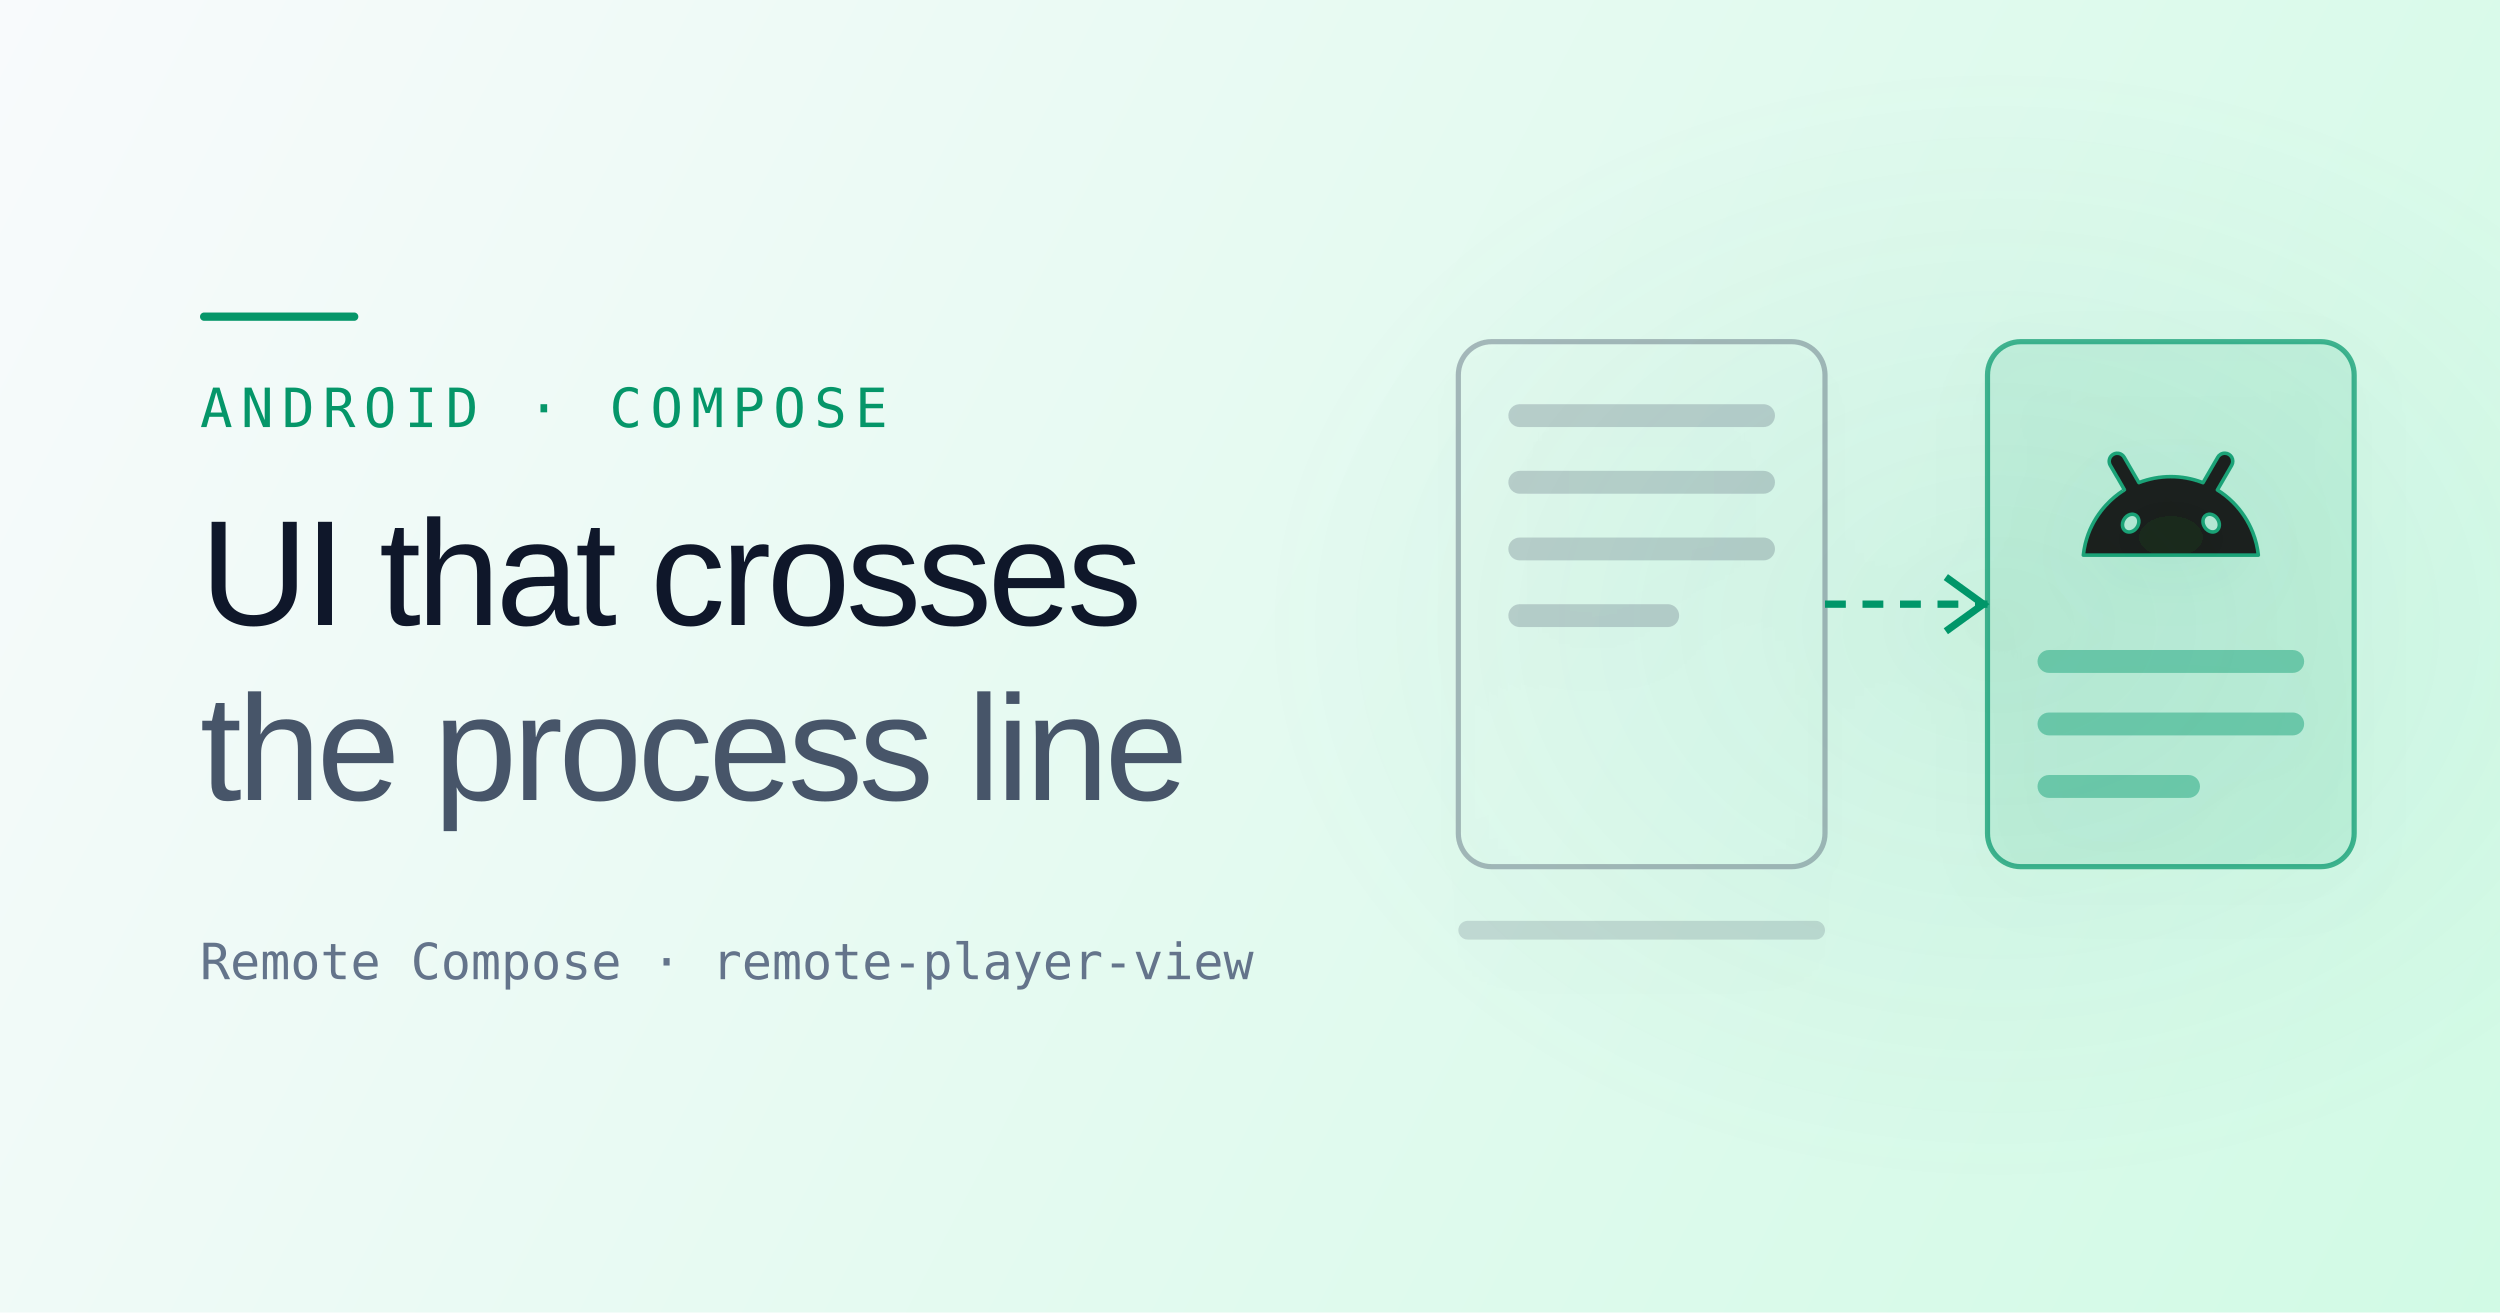
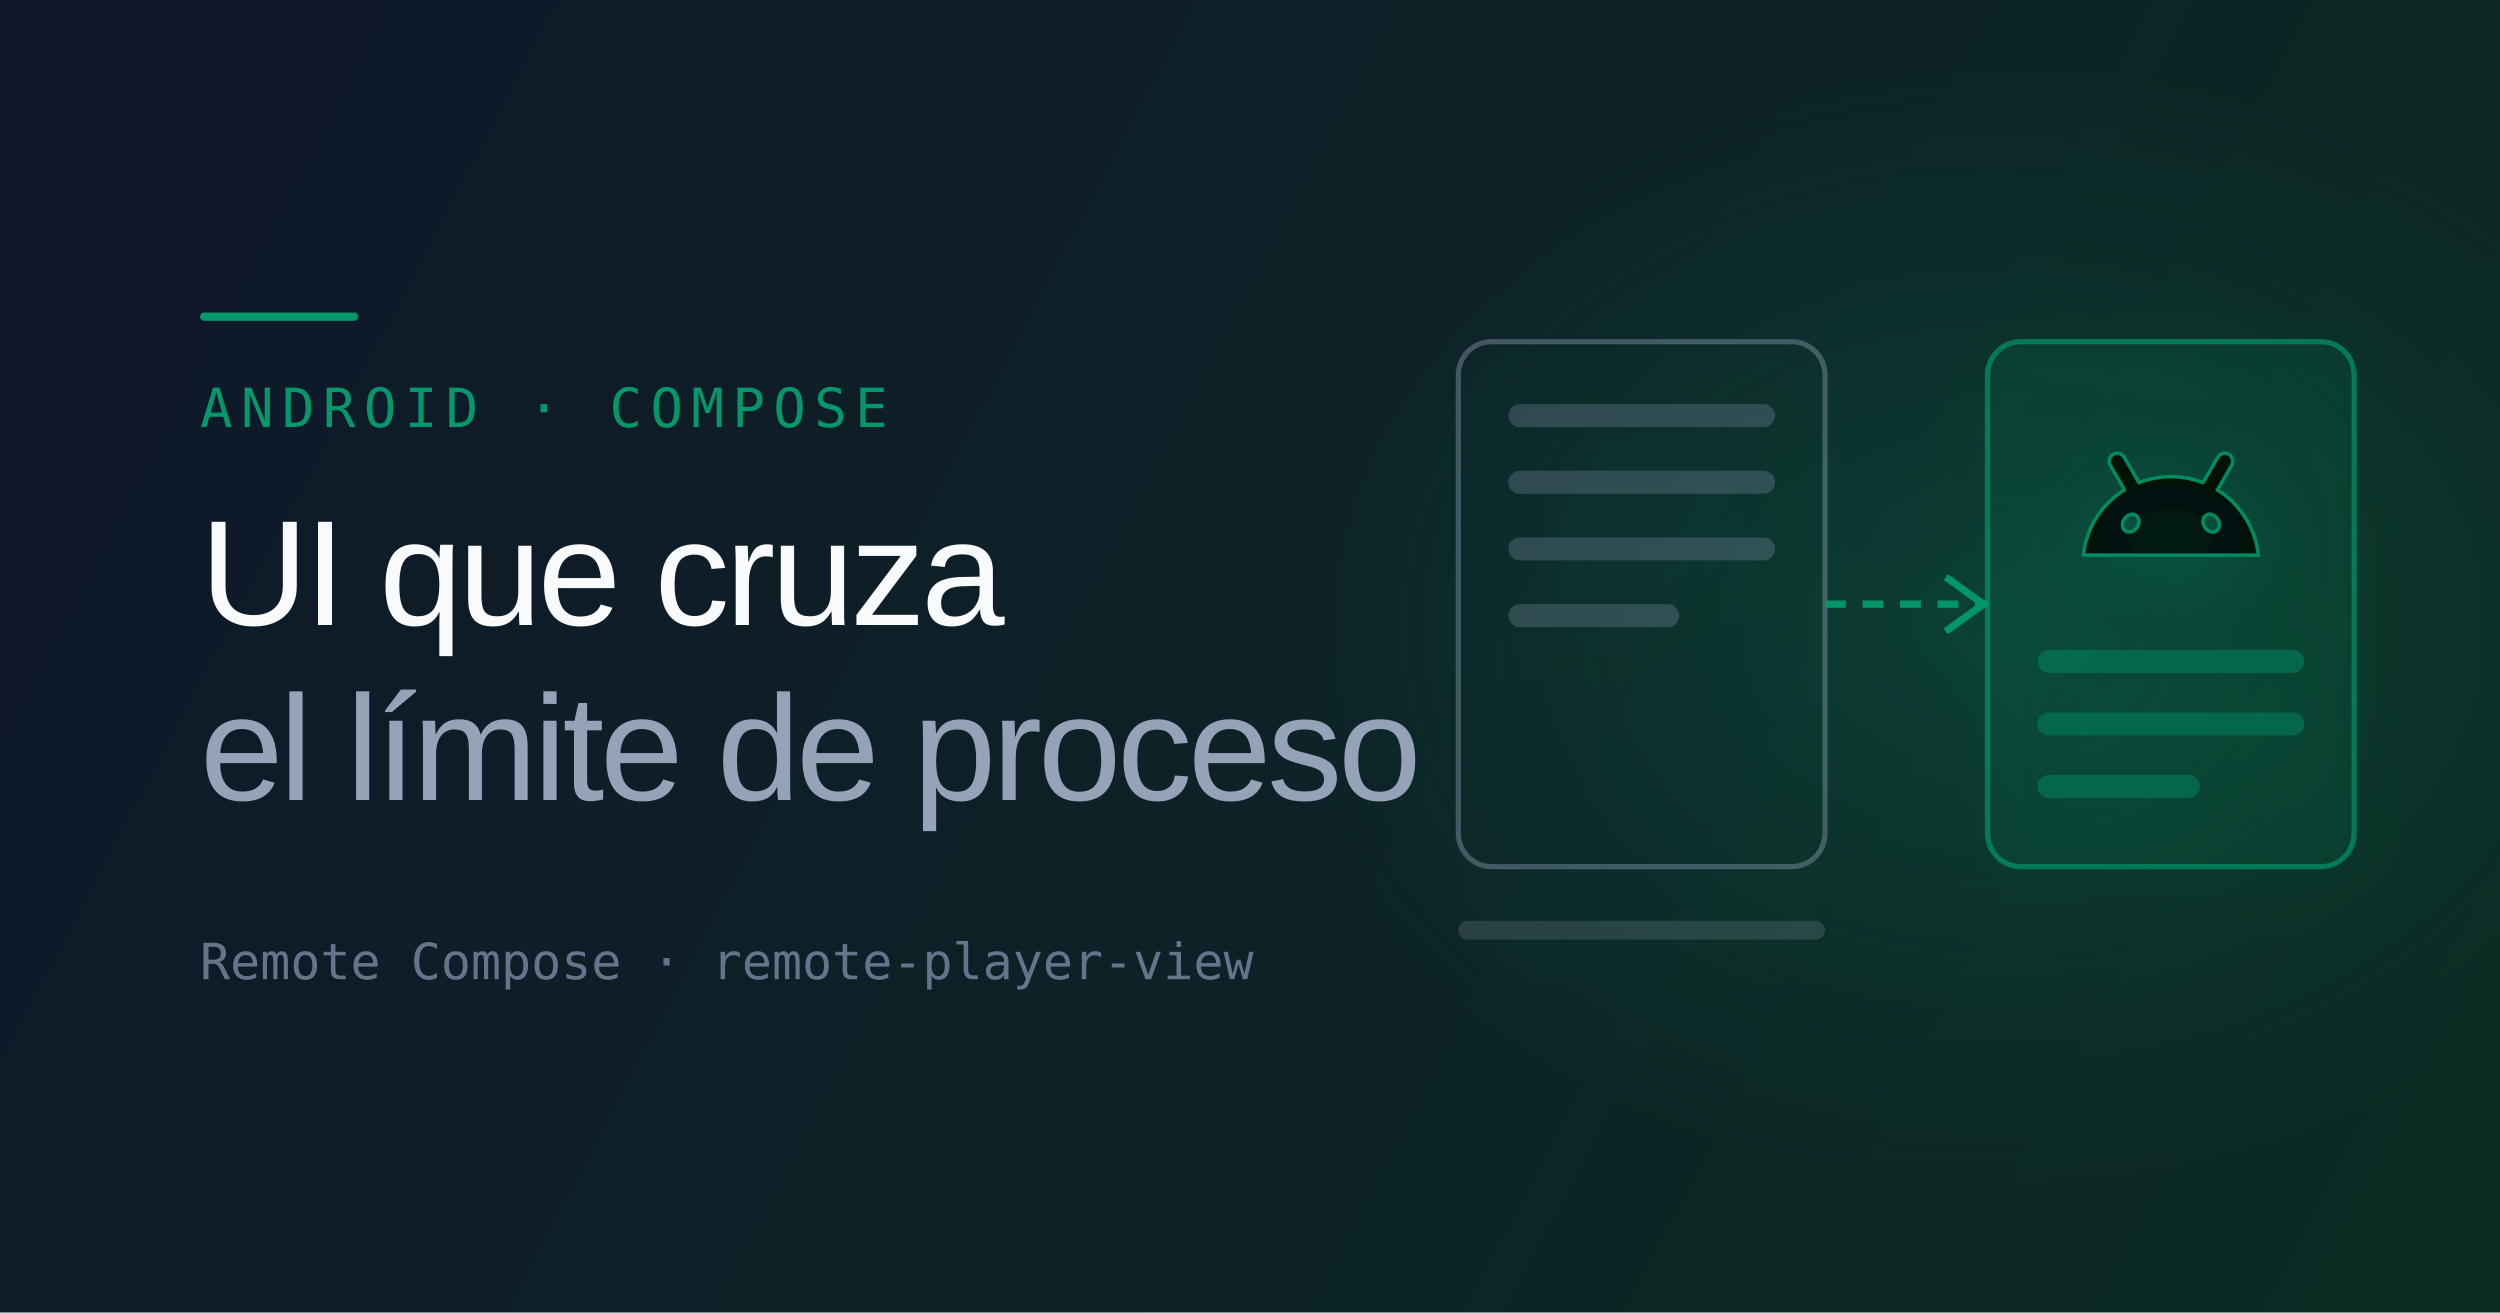
- <svg xmlns="http://www.w3.org/2000/svg" viewBox="0 0 1200 630" fill="none" role="img" aria-label="Remote Compose banner — UI that crosses the process line.">
+ <svg xmlns="http://www.w3.org/2000/svg" viewBox="0 0 1200 630" fill="none" role="img" aria-label="Banner de Remote Compose — UI que cruza el límite de proceso.">
  <defs>
-     <linearGradient id="bg-remote-compose-light" x1="0" y1="0" x2="1200" y2="630" gradientUnits="userSpaceOnUse">
-       <stop offset="0%" stop-color="#F8FAFC" />
-       <stop offset="100%" stop-color="#D1FAE5" />
+     <linearGradient id="bg-remote-compose-es" x1="0" y1="0" x2="1200" y2="630" gradientUnits="userSpaceOnUse">
+       <stop offset="0%" stop-color="#0F172A" />
+       <stop offset="100%" stop-color="#0B2B22" />
    </linearGradient>
-     <radialGradient id="glow-remote-compose-light" cx="50%" cy="50%" r="50%">
-       <stop offset="0%" stop-color="#059669" stop-opacity="0.072" />
+     <radialGradient id="glow-remote-compose-es" cx="50%" cy="50%" r="50%">
+       <stop offset="0%" stop-color="#059669" stop-opacity="0.22" />
      <stop offset="100%" stop-color="#059669" stop-opacity="0" />
    </radialGradient>
-     <filter id="lift-remote-compose-light" x="-30%" y="-30%" width="160%" height="160%">
-       <feDropShadow dx="0" dy="10" stdDeviation="18" flood-color="#059669" flood-opacity="0.09" />
+     <filter id="lift-remote-compose-es" x="-30%" y="-30%" width="160%" height="160%">
+       <feDropShadow dx="0" dy="10" stdDeviation="18" flood-color="#059669" flood-opacity="0.275" />
    </filter>
  </defs>
-   <rect width="1200" height="630" fill="url(#bg-remote-compose-light)" />
-   <ellipse cx="960" cy="300" rx="360" ry="270" fill="url(#glow-remote-compose-light)" />
-   <g filter="url(#lift-remote-compose-light)">
-     <rect x="700" y="164" width="176" height="252" rx="16" fill="none" stroke="#475569" stroke-width="2.5" opacity="0.4" />
+   <rect width="1200" height="630" fill="url(#bg-remote-compose-es)" />
+   <ellipse cx="960" cy="300" rx="360" ry="270" fill="url(#glow-remote-compose-es)" />
+   <g filter="url(#lift-remote-compose-es)">
+     <rect x="700" y="164" width="176" height="252" rx="16" fill="none" stroke="#94A3B8" stroke-width="2.5" opacity="0.4" />
    <rect x="954" y="164" width="176" height="252" rx="16" fill="#059669" opacity="0.1" />
    <rect x="954" y="164" width="176" height="252" rx="16" fill="none" stroke="#059669" stroke-width="2.5" opacity="0.7" />
-     <rect x="724" y="194" width="128" height="11" rx="5.5" fill="#475569" opacity="0.26" />
-     <rect x="724" y="226" width="128" height="11" rx="5.5" fill="#475569" opacity="0.26" />
-     <rect x="724" y="258" width="128" height="11" rx="5.5" fill="#475569" opacity="0.26" />
-     <rect x="724" y="290" width="82" height="11" rx="5.5" fill="#475569" opacity="0.26" />
+     <rect x="724" y="194" width="128" height="11" rx="5.5" fill="#94A3B8" opacity="0.26" />
+     <rect x="724" y="226" width="128" height="11" rx="5.5" fill="#94A3B8" opacity="0.26" />
+     <rect x="724" y="258" width="128" height="11" rx="5.5" fill="#94A3B8" opacity="0.26" />
+     <rect x="724" y="290" width="82" height="11" rx="5.5" fill="#94A3B8" opacity="0.26" />
    <g transform="translate(1000 200) scale(3.5)" opacity="0.85" fill="none" stroke="#059669" stroke-width="0.49" stroke-linecap="round" stroke-linejoin="round">
      <path fill="currentColor" d="M18.44 5.559q-1.015 1.748-2.028 3.498q-.055-.023-.111-.043a12.1 12.1 0 0 0-8.68.033C7.537 8.897 5.868 6.026 5.6 5.56a1 1 0 0 0-.141-.19a1.104 1.104 0 0 0-1.768 1.298c1.947 3.37-.096-.216 1.948 3.36c.017.03-.495.263-1.393 1.017C2.9 12.176.452 14.772 0 18.99h24a11.7 11.7 0 0 0-.746-3.068a12.1 12.1 0 0 0-2.74-4.184a12 12 0 0 0-2.131-1.687c.66-1.122 1.312-2.256 1.965-3.385a1.11 1.11 0 0 0-.008-1.12a1.1 1.1 0 0 0-.852-.532c-.522-.054-.939.313-1.049.545m-.04 8.46c.395.593.324 1.331-.156 1.65c-.48.32-1.188.1-1.582-.493s-.324-1.33.156-1.65c.473-.316 1.182-.11 1.582.494m-11.193-.492c.48.32.55 1.058.156 1.65c-.394.593-1.103.815-1.584.495c-.48-.32-.55-1.058-.156-1.65c.4-.603 1.109-.811 1.584-.495" />
    </g>
    <rect x="978" y="312" width="128" height="11" rx="5.5" fill="#059669" opacity="0.42" />
    <rect x="978" y="342" width="128" height="11" rx="5.5" fill="#059669" opacity="0.42" />
    <rect x="978" y="372" width="78" height="11" rx="5.5" fill="#059669" opacity="0.42" />
    <path d="M876 290 H954" stroke="#059669" stroke-width="3.5" stroke-dasharray="10 8" />
    <path d="M934 277 l18 13 -18 13" fill="none" stroke="#059669" stroke-width="3.5" />
-     <rect x="700" y="442" width="176" height="9" rx="4.5" fill="#475569" opacity="0.2" />
+     <rect x="700" y="442" width="176" height="9" rx="4.5" fill="#94A3B8" opacity="0.2" />
  </g>
  <rect x="96" y="150" width="76" height="4" rx="2" fill="#059669" />
  <text x="96" y="205" font-family="'IBM Plex Mono',ui-monospace,monospace" font-size="26" letter-spacing="4" fill="#059669">ANDROID · COMPOSE</text>
-   <text x="96" y="300" font-family="Switzer,'Helvetica Neue',Arial,sans-serif" font-size="72" font-weight="500" letter-spacing="-2" fill="#0F172A">UI that crosses</text>
-   <text x="96" y="384" font-family="Switzer,'Helvetica Neue',Arial,sans-serif" font-size="72" font-weight="500" letter-spacing="-2" fill="#475569">the process line</text>
+   <text x="96" y="300" font-family="Switzer,'Helvetica Neue',Arial,sans-serif" font-size="72" font-weight="500" letter-spacing="-2" fill="#F8FAFC">UI que cruza</text>
+   <text x="96" y="384" font-family="Switzer,'Helvetica Neue',Arial,sans-serif" font-size="72" font-weight="500" letter-spacing="-2" fill="#94A3B8">el límite de proceso</text>
  <text x="96" y="470" font-family="'IBM Plex Mono',ui-monospace,monospace" font-size="24" fill="#64748B">Remote Compose · remote-player-view</text>
</svg>
